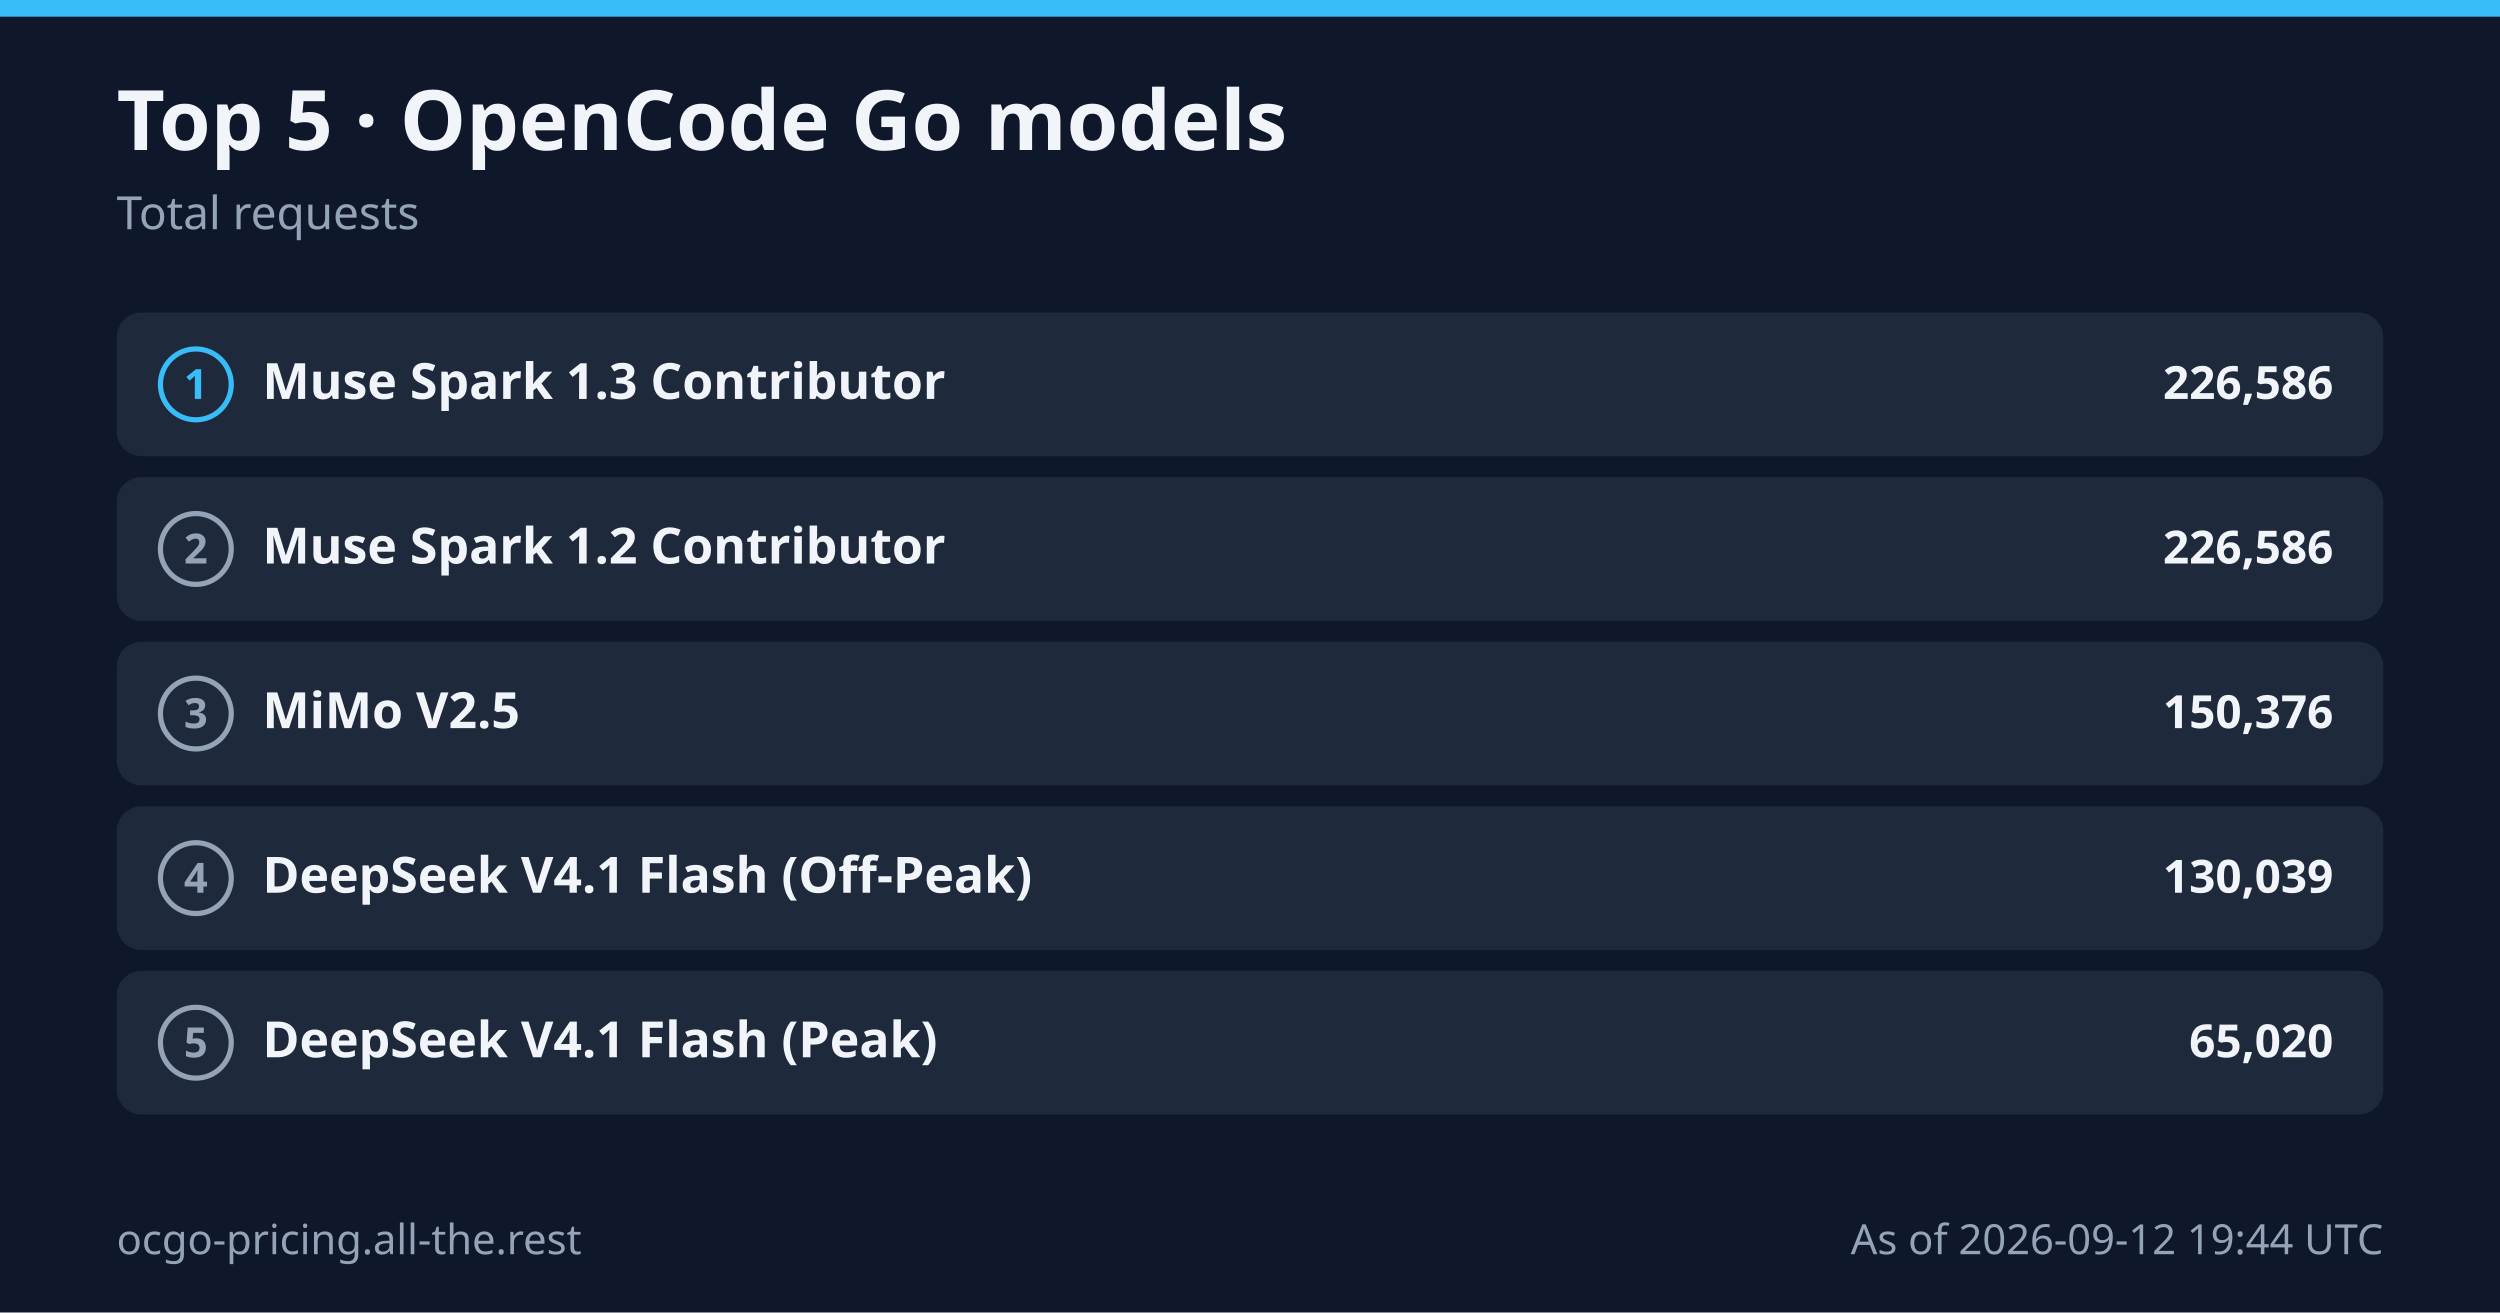
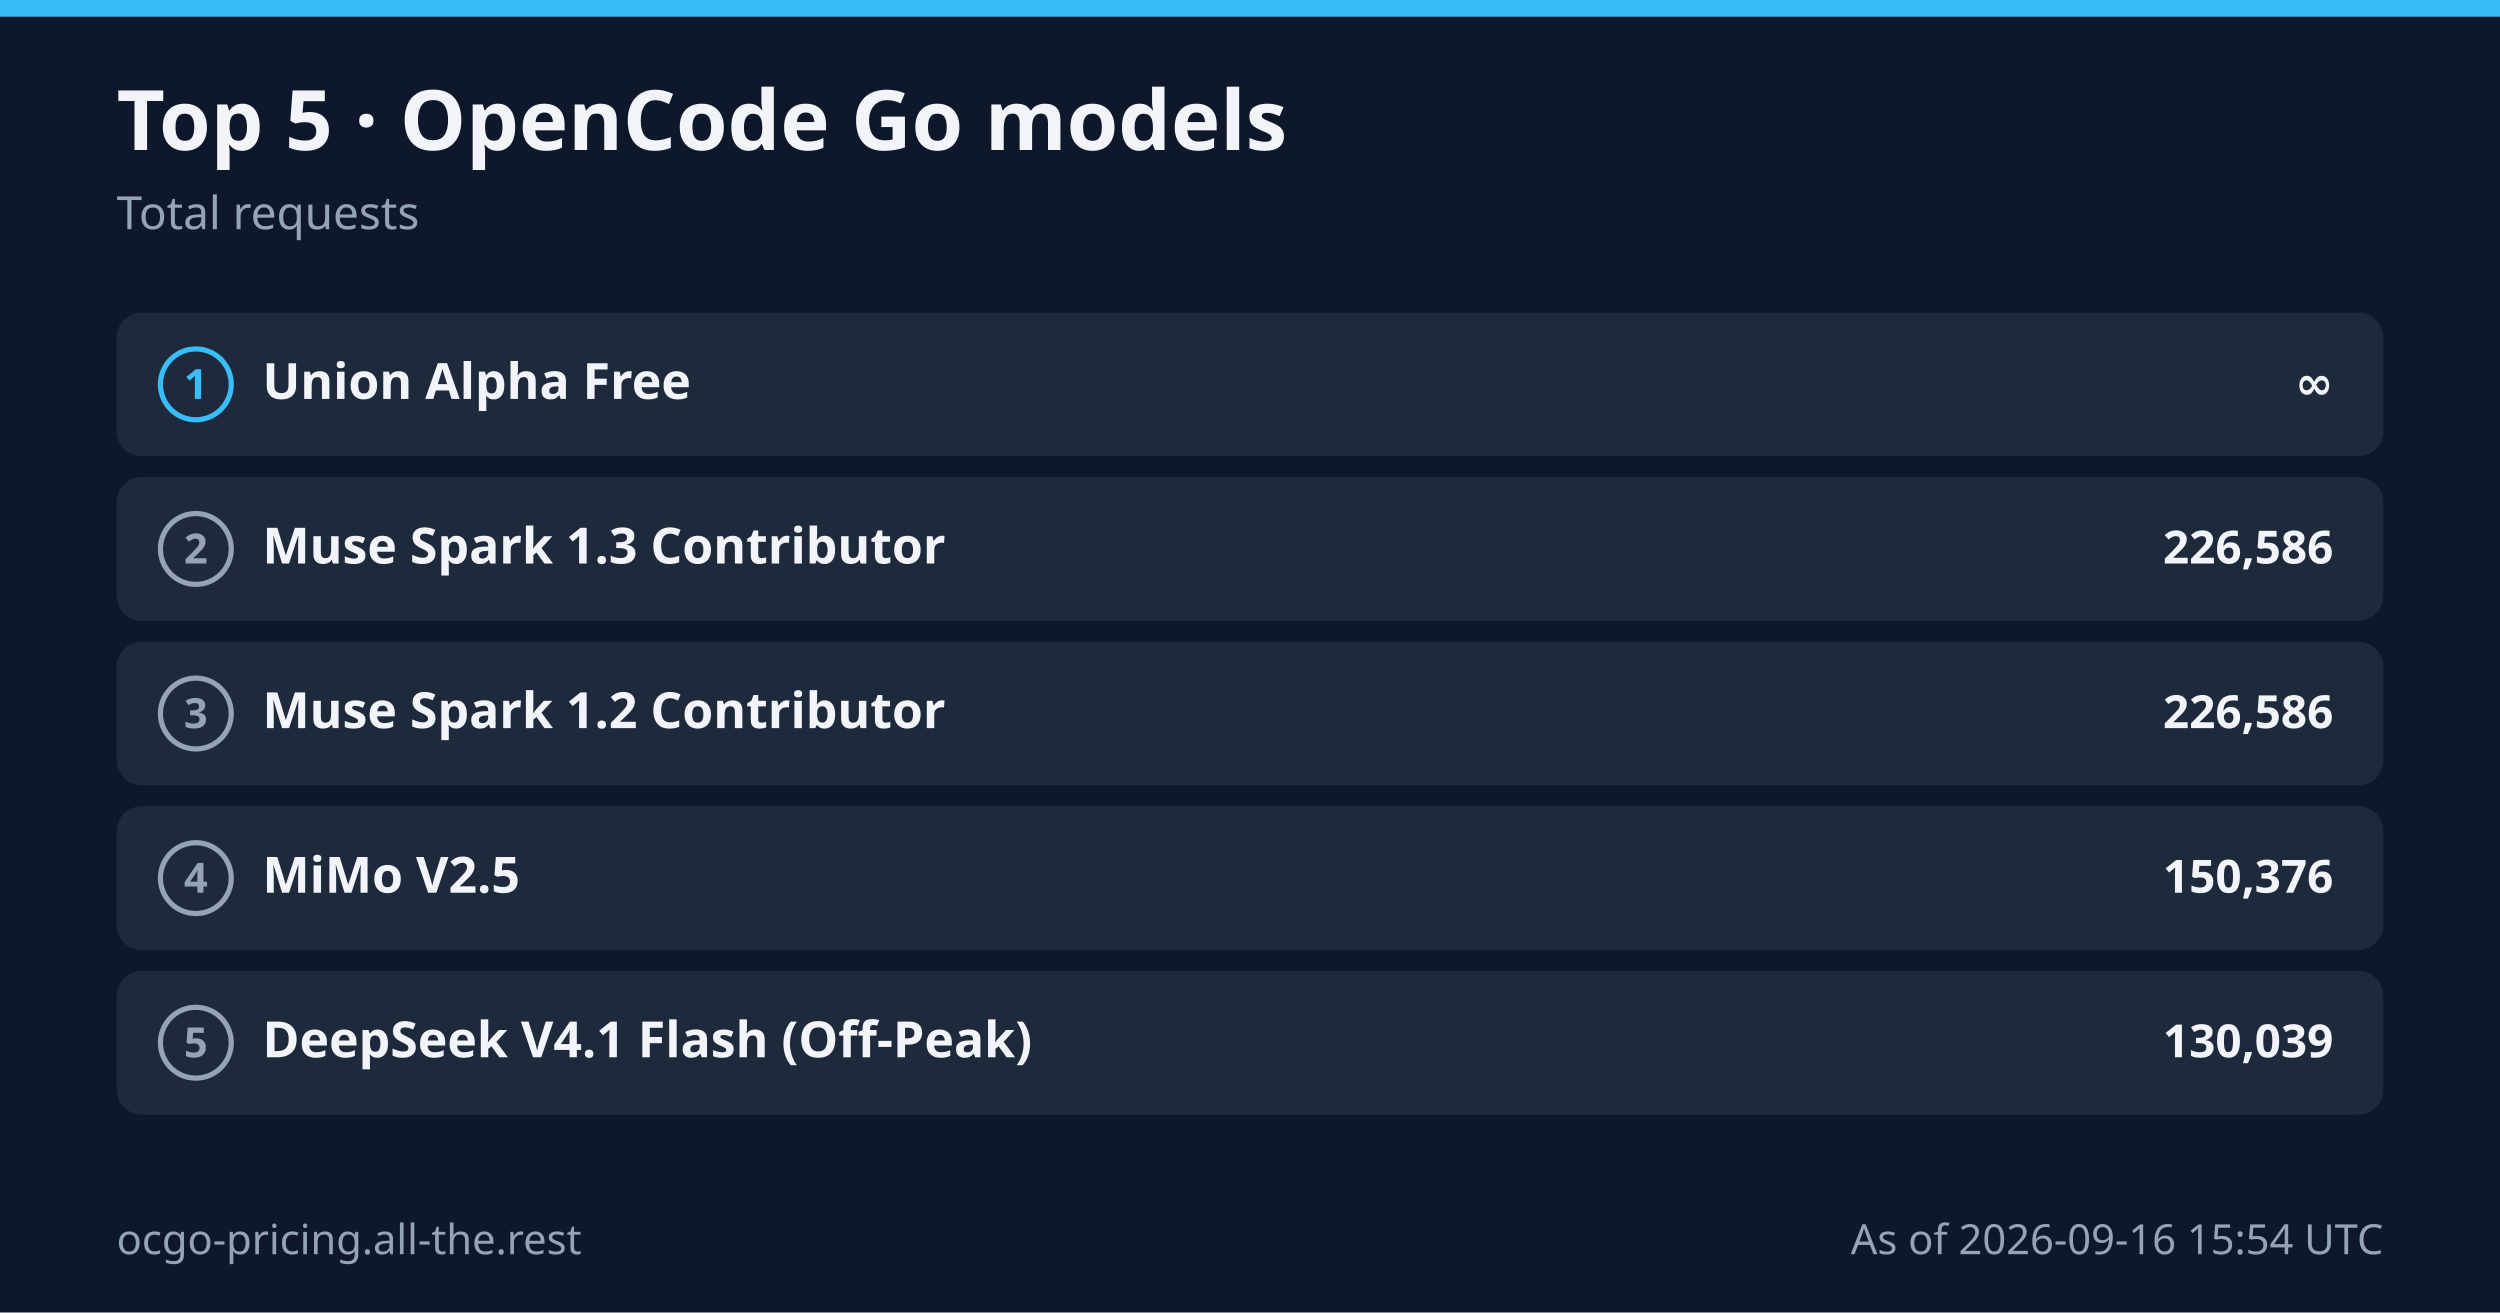
<svg xmlns="http://www.w3.org/2000/svg" width="1200" height="630" viewBox="0 0 1200 630" role="img" aria-label="Top 5 OpenCode Go models">
  <rect width="1200" height="630" fill="#0f172a" />
  <rect x="0" y="0" width="1200" height="8" fill="#38bdf8" />
  <text x="56" y="72" font-family="system-ui,sans-serif" font-size="40" font-weight="800" fill="#f1f5f9">Top 5 · OpenCode Go models</text>
  <text x="56" y="110" font-family="system-ui,sans-serif" font-size="22" fill="#94a3b8">Total requests</text>
  <g data-row="1">
    <rect x="56" y="150" width="1088" height="69" rx="12" fill="#1e293b" />
    <circle cx="94" cy="184.5" r="17" fill="none" stroke="#38bdf8" stroke-width="2.5" />
    <text x="94" y="191.5" text-anchor="middle" font-family="system-ui,sans-serif" font-size="20" font-weight="700" fill="#38bdf8">1</text>
-     <text x="126" y="191.5" font-family="system-ui,sans-serif" font-size="24" font-weight="600" fill="#f1f5f9">Muse Spark 1.3 Contributor</text>
-     <text x="1120" y="191.5" text-anchor="end" font-family="system-ui,sans-serif" font-size="22" font-weight="700" fill="#f1f5f9">226,586</text>
+     <text x="126" y="191.5" font-family="system-ui,sans-serif" font-size="24" font-weight="600" fill="#f1f5f9">Union Alpha Free</text>
+     <text x="1120" y="191.5" text-anchor="end" font-family="system-ui,sans-serif" font-size="22" font-weight="700" fill="#f1f5f9">∞</text>
  </g>
  <g data-row="2">
    <rect x="56" y="229" width="1088" height="69" rx="12" fill="#1e293b" />
    <circle cx="94" cy="263.5" r="17" fill="none" stroke="#94a3b8" stroke-width="2.5" />
    <text x="94" y="270.5" text-anchor="middle" font-family="system-ui,sans-serif" font-size="20" font-weight="700" fill="#94a3b8">2</text>
-     <text x="126" y="270.5" font-family="system-ui,sans-serif" font-size="24" font-weight="600" fill="#f1f5f9">Muse Spark 1.2 Contributor</text>
+     <text x="126" y="270.5" font-family="system-ui,sans-serif" font-size="24" font-weight="600" fill="#f1f5f9">Muse Spark 1.3 Contributor</text>
    <text x="1120" y="270.5" text-anchor="end" font-family="system-ui,sans-serif" font-size="22" font-weight="700" fill="#f1f5f9">226,586</text>
  </g>
  <g data-row="3">
    <rect x="56" y="308" width="1088" height="69" rx="12" fill="#1e293b" />
    <circle cx="94" cy="342.5" r="17" fill="none" stroke="#94a3b8" stroke-width="2.5" />
    <text x="94" y="349.5" text-anchor="middle" font-family="system-ui,sans-serif" font-size="20" font-weight="700" fill="#94a3b8">3</text>
-     <text x="126" y="349.5" font-family="system-ui,sans-serif" font-size="24" font-weight="600" fill="#f1f5f9">MiMo V2.5</text>
-     <text x="1120" y="349.5" text-anchor="end" font-family="system-ui,sans-serif" font-size="22" font-weight="700" fill="#f1f5f9">150,376</text>
+     <text x="126" y="349.5" font-family="system-ui,sans-serif" font-size="24" font-weight="600" fill="#f1f5f9">Muse Spark 1.2 Contributor</text>
+     <text x="1120" y="349.5" text-anchor="end" font-family="system-ui,sans-serif" font-size="22" font-weight="700" fill="#f1f5f9">226,586</text>
  </g>
  <g data-row="4">
    <rect x="56" y="387" width="1088" height="69" rx="12" fill="#1e293b" />
    <circle cx="94" cy="421.5" r="17" fill="none" stroke="#94a3b8" stroke-width="2.5" />
    <text x="94" y="428.5" text-anchor="middle" font-family="system-ui,sans-serif" font-size="20" font-weight="700" fill="#94a3b8">4</text>
-     <text x="126" y="428.5" font-family="system-ui,sans-serif" font-size="24" font-weight="600" fill="#f1f5f9">DeepSeek V4.1 Flash (Off-Peak)</text>
-     <text x="1120" y="428.5" text-anchor="end" font-family="system-ui,sans-serif" font-size="22" font-weight="700" fill="#f1f5f9">130,039</text>
+     <text x="126" y="428.5" font-family="system-ui,sans-serif" font-size="24" font-weight="600" fill="#f1f5f9">MiMo V2.5</text>
+     <text x="1120" y="428.5" text-anchor="end" font-family="system-ui,sans-serif" font-size="22" font-weight="700" fill="#f1f5f9">150,376</text>
  </g>
  <g data-row="5">
    <rect x="56" y="466" width="1088" height="69" rx="12" fill="#1e293b" />
    <circle cx="94" cy="500.5" r="17" fill="none" stroke="#94a3b8" stroke-width="2.5" />
    <text x="94" y="507.5" text-anchor="middle" font-family="system-ui,sans-serif" font-size="20" font-weight="700" fill="#94a3b8">5</text>
-     <text x="126" y="507.5" font-family="system-ui,sans-serif" font-size="24" font-weight="600" fill="#f1f5f9">DeepSeek V4.1 Flash (Peak)</text>
-     <text x="1120" y="507.5" text-anchor="end" font-family="system-ui,sans-serif" font-size="22" font-weight="700" fill="#f1f5f9">65,020</text>
+     <text x="126" y="507.5" font-family="system-ui,sans-serif" font-size="24" font-weight="600" fill="#f1f5f9">DeepSeek V4.1 Flash (Off-Peak)</text>
+     <text x="1120" y="507.5" text-anchor="end" font-family="system-ui,sans-serif" font-size="22" font-weight="700" fill="#f1f5f9">130,039</text>
  </g>
  <text data-footer-left="1" x="56" y="602" font-family="system-ui,sans-serif" font-size="20" fill="#94a3b8">ocgo-pricing.all-the.rest</text>
-   <text data-footer-right="1" x="1144" y="602" text-anchor="end" font-family="system-ui,sans-serif" font-size="20" fill="#94a3b8">As of 2026-09-12 19:44 UTC</text>
+   <text data-footer-right="1" x="1144" y="602" text-anchor="end" font-family="system-ui,sans-serif" font-size="20" fill="#94a3b8">As of 2026-09-16 15:54 UTC</text>
</svg>
